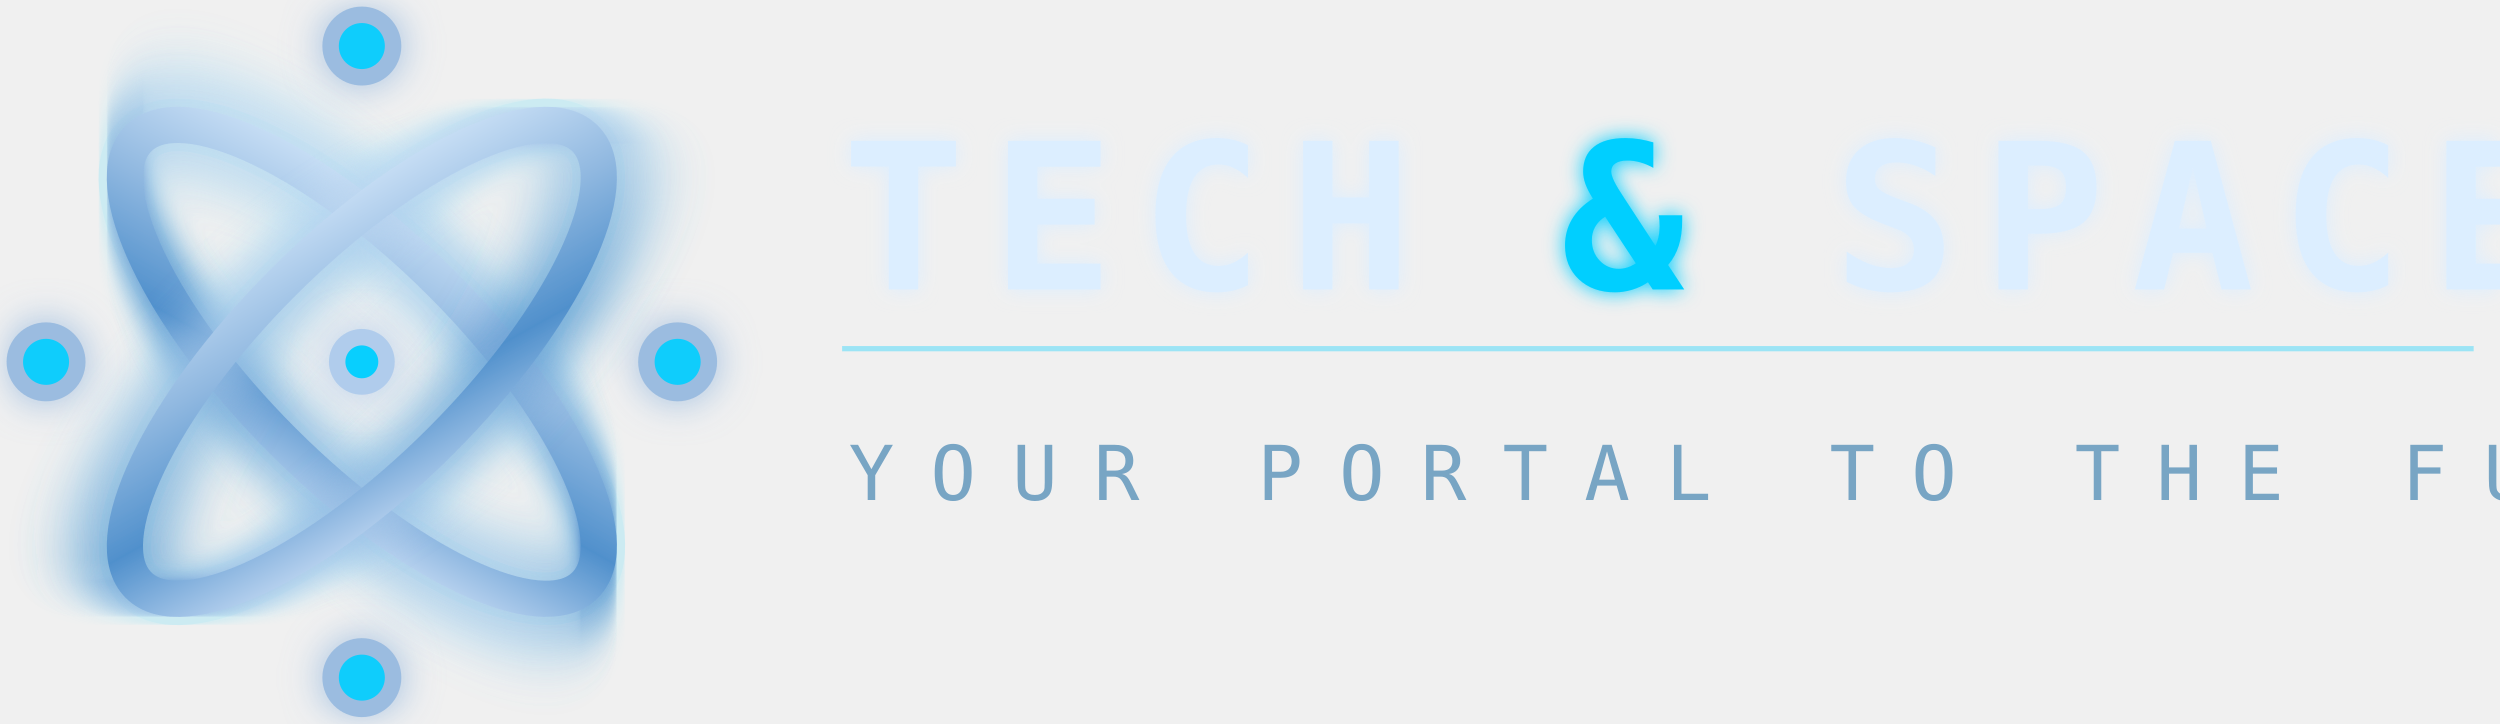
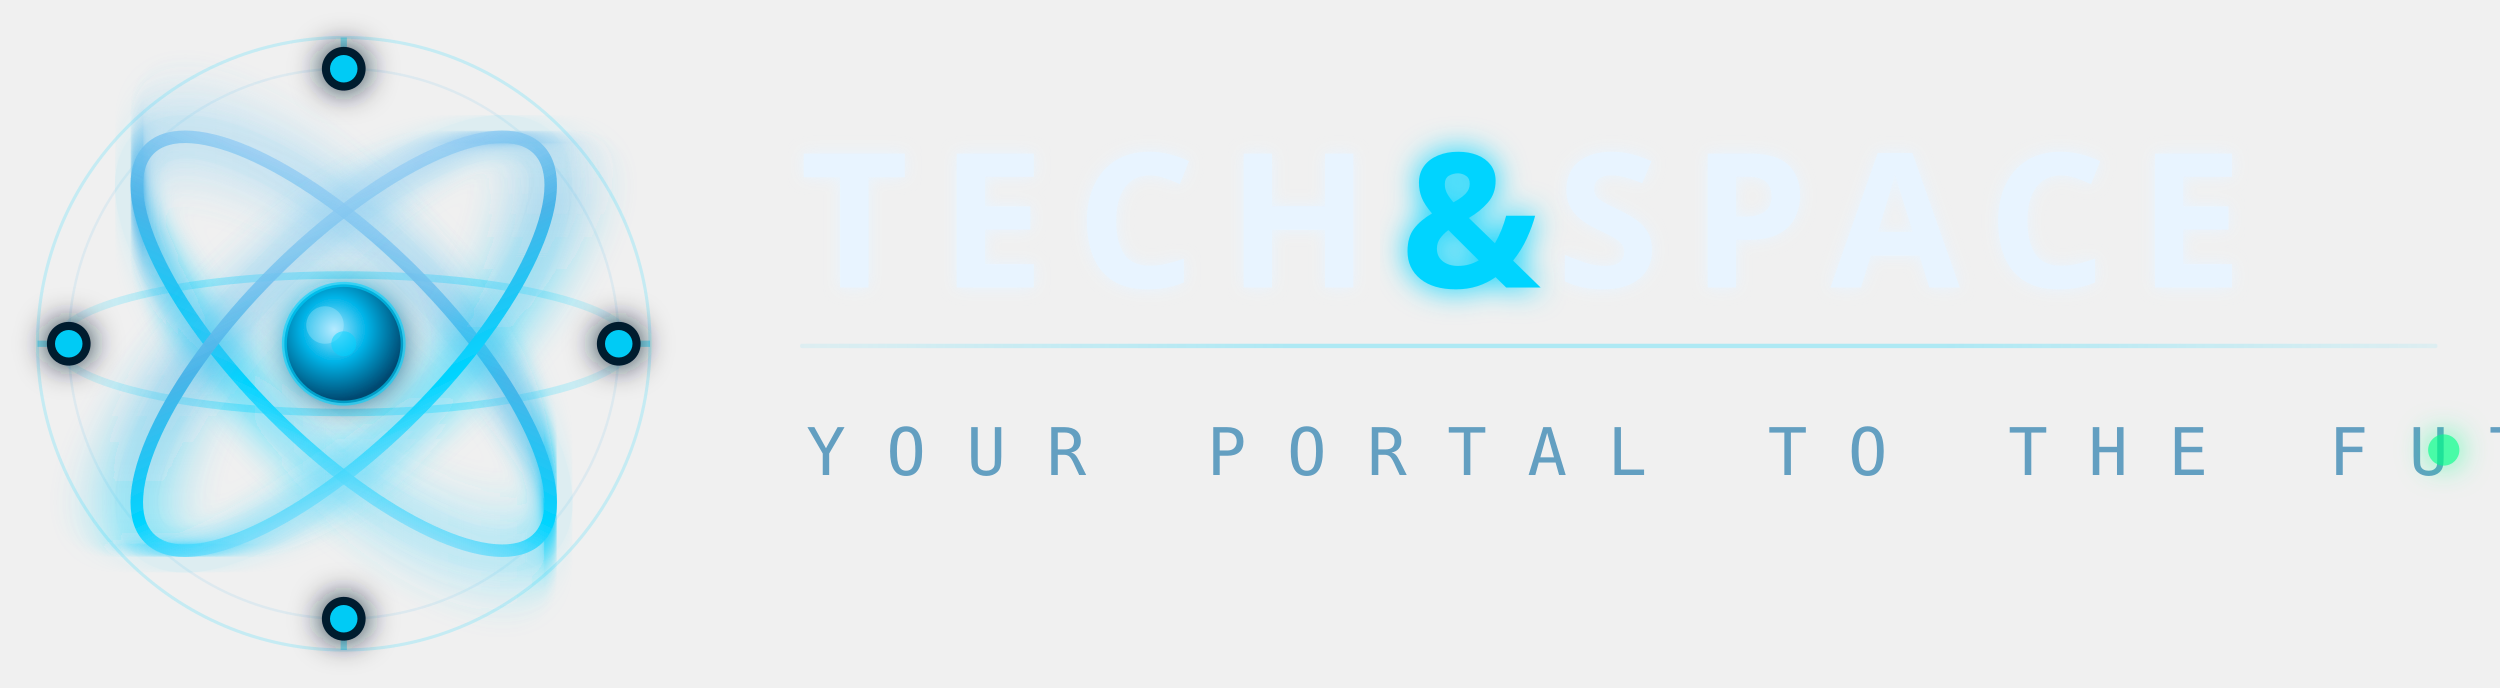
- <svg xmlns="http://www.w3.org/2000/svg" viewBox="0 0 380 110" fill="none">
+ <svg xmlns="http://www.w3.org/2000/svg" viewBox="0 0 400 110" fill="none">
  <defs>
-     <filter id="glow-ring" x="-50%" y="-50%" width="200%" height="200%">
-       <feGaussianBlur stdDeviation="4" result="b1" />
-       <feGaussianBlur stdDeviation="1.5" result="b2" />
+     <filter id="glow-ring" x="-60%" y="-60%" width="220%" height="220%">
+       <feGaussianBlur stdDeviation="3.5" result="b1" />
+       <feGaussianBlur stdDeviation="1" result="b2" />
      <feMerge>
        <feMergeNode in="b1" />
        <feMergeNode in="b2" />
        <feMergeNode in="SourceGraphic" />
      </feMerge>
    </filter>
-     <filter id="glow-dot" x="-100%" y="-100%" width="300%" height="300%">
-       <feGaussianBlur stdDeviation="3" result="b" />
+     <filter id="glow-dot" x="-120%" y="-120%" width="340%" height="340%">
+       <feGaussianBlur stdDeviation="2.5" result="b" />
      <feMerge>
        <feMergeNode in="b" />
        <feMergeNode in="SourceGraphic" />
      </feMerge>
    </filter>
-     <filter id="glow-text" x="-5%" y="-30%" width="110%" height="160%">
-       <feGaussianBlur stdDeviation="1.5" result="b" />
+     <filter id="glow-text" x="-4%" y="-40%" width="108%" height="180%">
+       <feGaussianBlur stdDeviation="1.2" result="b" />
      <feMerge>
        <feMergeNode in="b" />
        <feMergeNode in="SourceGraphic" />
      </feMerge>
    </filter>
-     <linearGradient id="rg1" x1="10%" y1="0%" x2="90%" y2="100%">
-       <stop offset="0%" stop-color="#d0e4f8" />
-       <stop offset="35%" stop-color="#90b8e0" />
-       <stop offset="65%" stop-color="#5090cc" />
-       <stop offset="100%" stop-color="#c8dcf4" />
+     <filter id="glow-amp" x="-20%" y="-60%" width="140%" height="220%">
+       <feGaussianBlur stdDeviation="2.5" result="b" />
+       <feMerge>
+         <feMergeNode in="b" />
+         <feMergeNode in="SourceGraphic" />
+       </feMerge>
+     </filter>
+     <linearGradient id="rg1" x1="0%" y1="0%" x2="100%" y2="100%">
+       <stop offset="0%" stop-color="#b8d8f8" stop-opacity="0.7" />
+       <stop offset="40%" stop-color="#4ab4e8" />
+       <stop offset="70%" stop-color="#00d4ff" />
+       <stop offset="100%" stop-color="#c4e0f8" stop-opacity="0.5" />
    </linearGradient>
-     <linearGradient id="rg2" x1="90%" y1="0%" x2="10%" y2="100%">
-       <stop offset="0%" stop-color="#d0e4f8" />
-       <stop offset="35%" stop-color="#90b8e0" />
-       <stop offset="65%" stop-color="#5090cc" />
-       <stop offset="100%" stop-color="#c8dcf4" />
+     <linearGradient id="rg2" x1="100%" y1="0%" x2="0%" y2="100%">
+       <stop offset="0%" stop-color="#b8d8f8" stop-opacity="0.6" />
+       <stop offset="40%" stop-color="#4ab4e8" />
+       <stop offset="70%" stop-color="#00d4ff" />
+       <stop offset="100%" stop-color="#c4e0f8" stop-opacity="0.5" />
    </linearGradient>
+     <linearGradient id="rg3" x1="0%" y1="50%" x2="100%" y2="50%">
+       <stop offset="0%" stop-color="#00d4ff" stop-opacity="0.15" />
+       <stop offset="30%" stop-color="#00d4ff" stop-opacity="0.55" />
+       <stop offset="70%" stop-color="#00d4ff" stop-opacity="0.55" />
+       <stop offset="100%" stop-color="#00d4ff" stop-opacity="0.15" />
+     </linearGradient>
+     <radialGradient id="sphere-g" cx="42%" cy="38%" r="60%">
+       <stop offset="0%" stop-color="#a0e4ff" />
+       <stop offset="45%" stop-color="#00b4e8" />
+       <stop offset="100%" stop-color="#004870" />
+     </radialGradient>
+     <clipPath id="icon-clip">
+       <circle cx="55" cy="55" r="50" />
+     </clipPath>
  </defs>
-   <ellipse cx="55" cy="55" rx="48" ry="17" transform="rotate(45 55 55)" stroke="#00cfff" stroke-width="8" fill="none" opacity="0.15" filter="url(#glow-ring)" />
-   <ellipse cx="55" cy="55" rx="48" ry="17" transform="rotate(-45 55 55)" stroke="#00cfff" stroke-width="8" fill="none" opacity="0.15" filter="url(#glow-ring)" />
-   <ellipse cx="55" cy="55" rx="48" ry="17" transform="rotate(45 55 55)" stroke="url(#rg1)" stroke-width="5.5" fill="none" filter="url(#glow-ring)" stroke-linecap="round" />
-   <ellipse cx="55" cy="55" rx="48" ry="17" transform="rotate(-45 55 55)" stroke="url(#rg2)" stroke-width="5.5" fill="none" filter="url(#glow-ring)" stroke-linecap="round" />
-   <circle cx="55" cy="7" r="6" fill="#9bbce0" filter="url(#glow-dot)" />
-   <circle cx="55" cy="7" r="3.5" fill="#00cfff" opacity="0.9" />
-   <circle cx="55" cy="103" r="6" fill="#9bbce0" filter="url(#glow-dot)" />
-   <circle cx="55" cy="103" r="3.5" fill="#00cfff" opacity="0.9" />
-   <circle cx="7" cy="55" r="6" fill="#9bbce0" filter="url(#glow-dot)" />
-   <circle cx="7" cy="55" r="3.5" fill="#00cfff" opacity="0.9" />
-   <circle cx="103" cy="55" r="6" fill="#9bbce0" filter="url(#glow-dot)" />
-   <circle cx="103" cy="55" r="3.5" fill="#00cfff" opacity="0.9" />
-   <circle cx="55" cy="55" r="5" fill="#b0ccec" filter="url(#glow-dot)" />
-   <circle cx="55" cy="55" r="2.5" fill="#00cfff" opacity="0.95" />
-   <text x="128" y="44" font-family="'Orbitron','Space Grotesk',monospace" font-size="31" font-weight="900" fill="#dceeff" letter-spacing="4" filter="url(#glow-text)">TECH <tspan fill="#00cfff">&amp;</tspan> SPACE</text>
-   <line x1="128" y1="53" x2="376" y2="53" stroke="#00cfff" stroke-width="0.8" opacity="0.35" />
-   <text x="129" y="76" font-family="'Space Grotesk','Orbitron',monospace" font-size="11.5" font-weight="500" fill="#6a9cbf" letter-spacing="5.5" opacity="0.9">YOUR PORTAL TO THE FUTURE</text>
+   <circle cx="55" cy="55" r="49" stroke="#00d4ff" stroke-width="0.5" fill="none" opacity="0.18" />
+   <circle cx="55" cy="55" r="44" stroke="#4ab4e8" stroke-width="0.4" fill="none" opacity="0.12" />
+   <line x1="55" y1="6" x2="55" y2="13" stroke="#00d4ff" stroke-width="1" opacity="0.4" />
+   <line x1="55" y1="97" x2="55" y2="104" stroke="#00d4ff" stroke-width="1" opacity="0.4" />
+   <line x1="6" y1="55" x2="13" y2="55" stroke="#00d4ff" stroke-width="1" opacity="0.4" />
+   <line x1="97" y1="55" x2="104" y2="55" stroke="#00d4ff" stroke-width="1" opacity="0.4" />
+   <ellipse cx="55" cy="55" rx="46" ry="11" stroke="url(#rg3)" stroke-width="1.2" fill="none" opacity="0.6" />
+   <ellipse cx="55" cy="55" rx="44" ry="16" transform="rotate(45 55 55)" stroke="#00cfff" stroke-width="7" fill="none" opacity="0.08" filter="url(#glow-ring)" />
+   <ellipse cx="55" cy="55" rx="44" ry="16" transform="rotate(-45 55 55)" stroke="#00cfff" stroke-width="7" fill="none" opacity="0.08" filter="url(#glow-ring)" />
+   <ellipse cx="55" cy="55" rx="44" ry="16" transform="rotate(45 55 55)" stroke="url(#rg1)" stroke-width="2" fill="none" filter="url(#glow-ring)" stroke-linecap="round" />
+   <ellipse cx="55" cy="55" rx="44" ry="16" transform="rotate(-45 55 55)" stroke="url(#rg2)" stroke-width="2" fill="none" filter="url(#glow-ring)" stroke-linecap="round" />
+   <circle cx="55" cy="11" r="3.5" fill="#001a2e" filter="url(#glow-dot)" />
+   <circle cx="55" cy="11" r="2.2" fill="#00d4ff" opacity="0.95" />
+   <circle cx="55" cy="99" r="3.5" fill="#001a2e" filter="url(#glow-dot)" />
+   <circle cx="55" cy="99" r="2.2" fill="#00d4ff" opacity="0.95" />
+   <circle cx="11" cy="55" r="3.5" fill="#001a2e" filter="url(#glow-dot)" />
+   <circle cx="11" cy="55" r="2.2" fill="#00d4ff" opacity="0.95" />
+   <circle cx="99" cy="55" r="3.5" fill="#001a2e" filter="url(#glow-dot)" />
+   <circle cx="99" cy="55" r="2.2" fill="#00d4ff" opacity="0.95" />
+   <circle cx="55" cy="55" r="9.5" fill="url(#sphere-g)" filter="url(#glow-dot)" />
+   <circle cx="55" cy="55" r="9.5" stroke="#00d4ff" stroke-width="0.8" fill="none" opacity="0.6" />
+   <circle cx="52" cy="52" r="3" fill="#ffffff" opacity="0.22" />
+   <circle cx="55" cy="55" r="2" fill="#00d4ff" opacity="0.5" />
+   <text x="128" y="46" font-family="'Chakra Petch','Arial Black',sans-serif" font-size="30" font-weight="900" fill="#e8f4ff" letter-spacing="5" filter="url(#glow-text)">TECH</text>
+   <text x="224" y="46" font-family="'Chakra Petch','Arial Black',sans-serif" font-size="30" font-weight="900" fill="#00d4ff" letter-spacing="0" filter="url(#glow-amp)">&amp;</text>
+   <text x="249" y="46" font-family="'Chakra Petch','Arial Black',sans-serif" font-size="30" font-weight="900" fill="#e8f4ff" letter-spacing="5" filter="url(#glow-text)">SPACE</text>
+   <line x1="128" y1="55.5" x2="127" y2="55.5" stroke="#00d4ff" stroke-width="0" opacity="0" />
+   <rect x="128" y="55" width="262" height="0.7" fill="url(#rg3)" opacity="0.5" rx="0.3" />
+   <text x="129" y="76" font-family="'Space Grotesk','Orbitron',monospace" font-size="10.5" font-weight="400" fill="#4a90b8" letter-spacing="6.5" opacity="0.85">YOUR PORTAL TO THE FUTURE</text>
+   <circle cx="391" cy="72" r="2.5" fill="#00ff88" opacity="0.7" filter="url(#glow-dot)" />
</svg>
